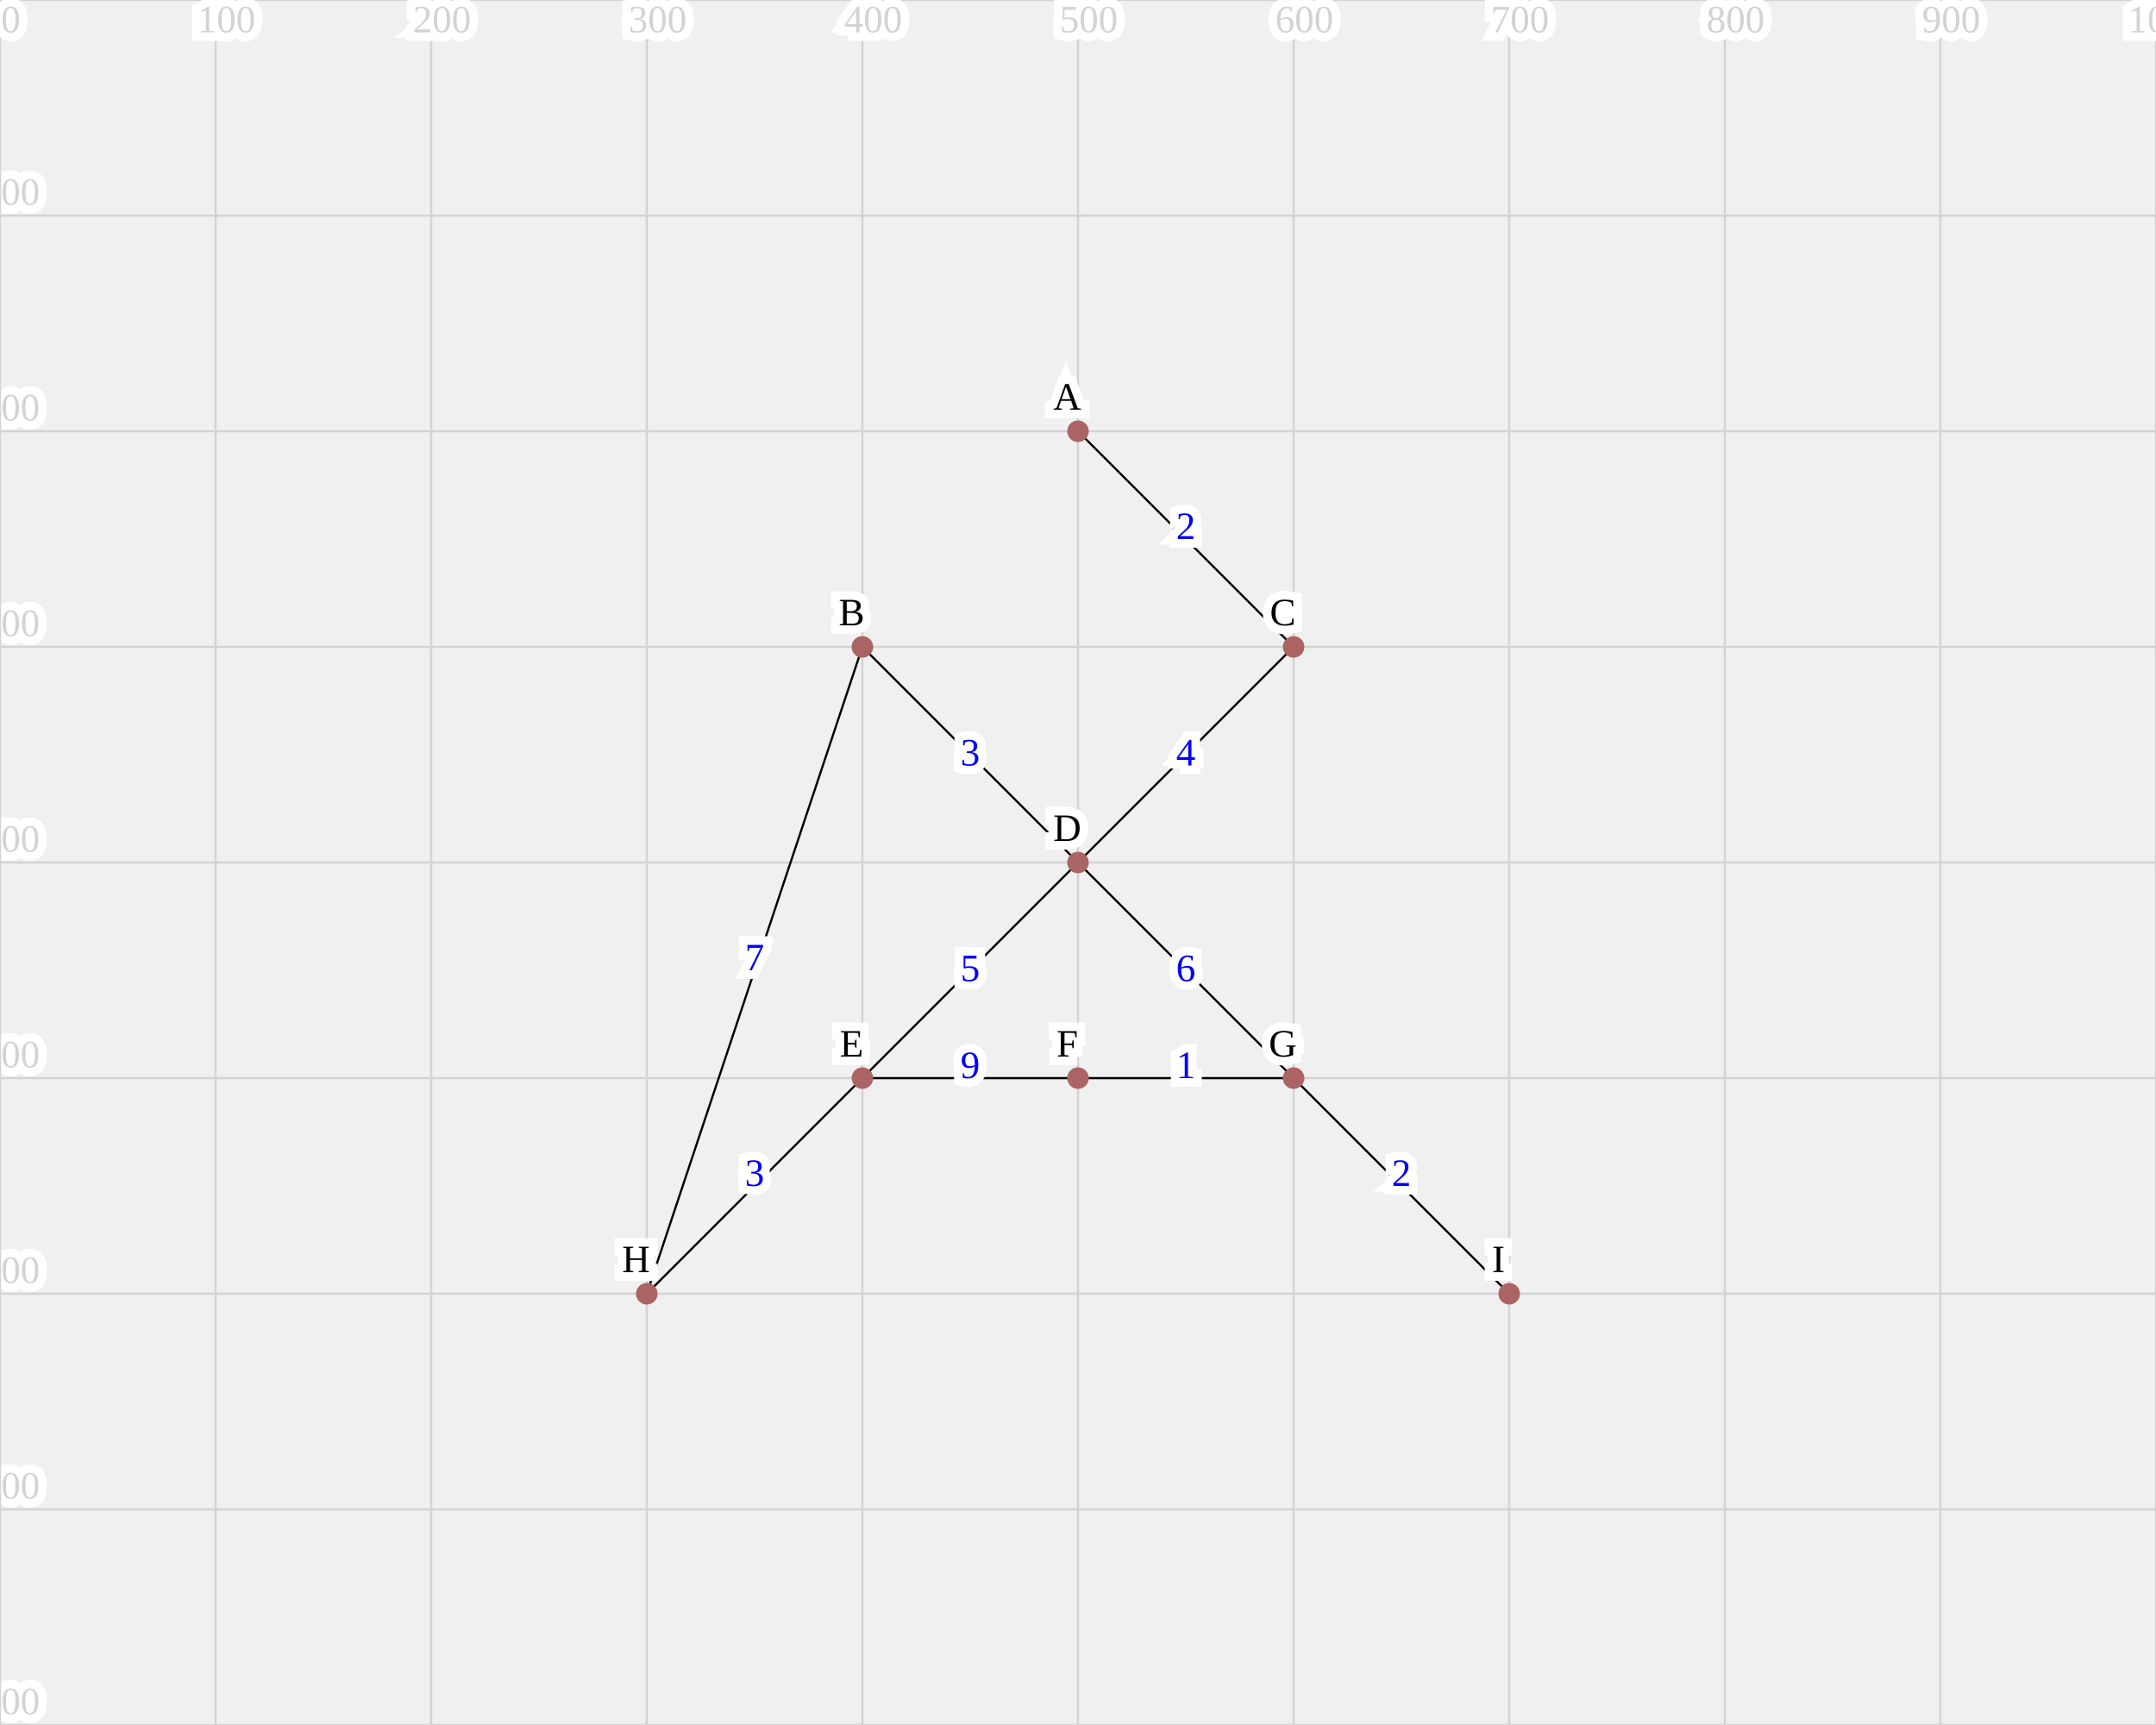
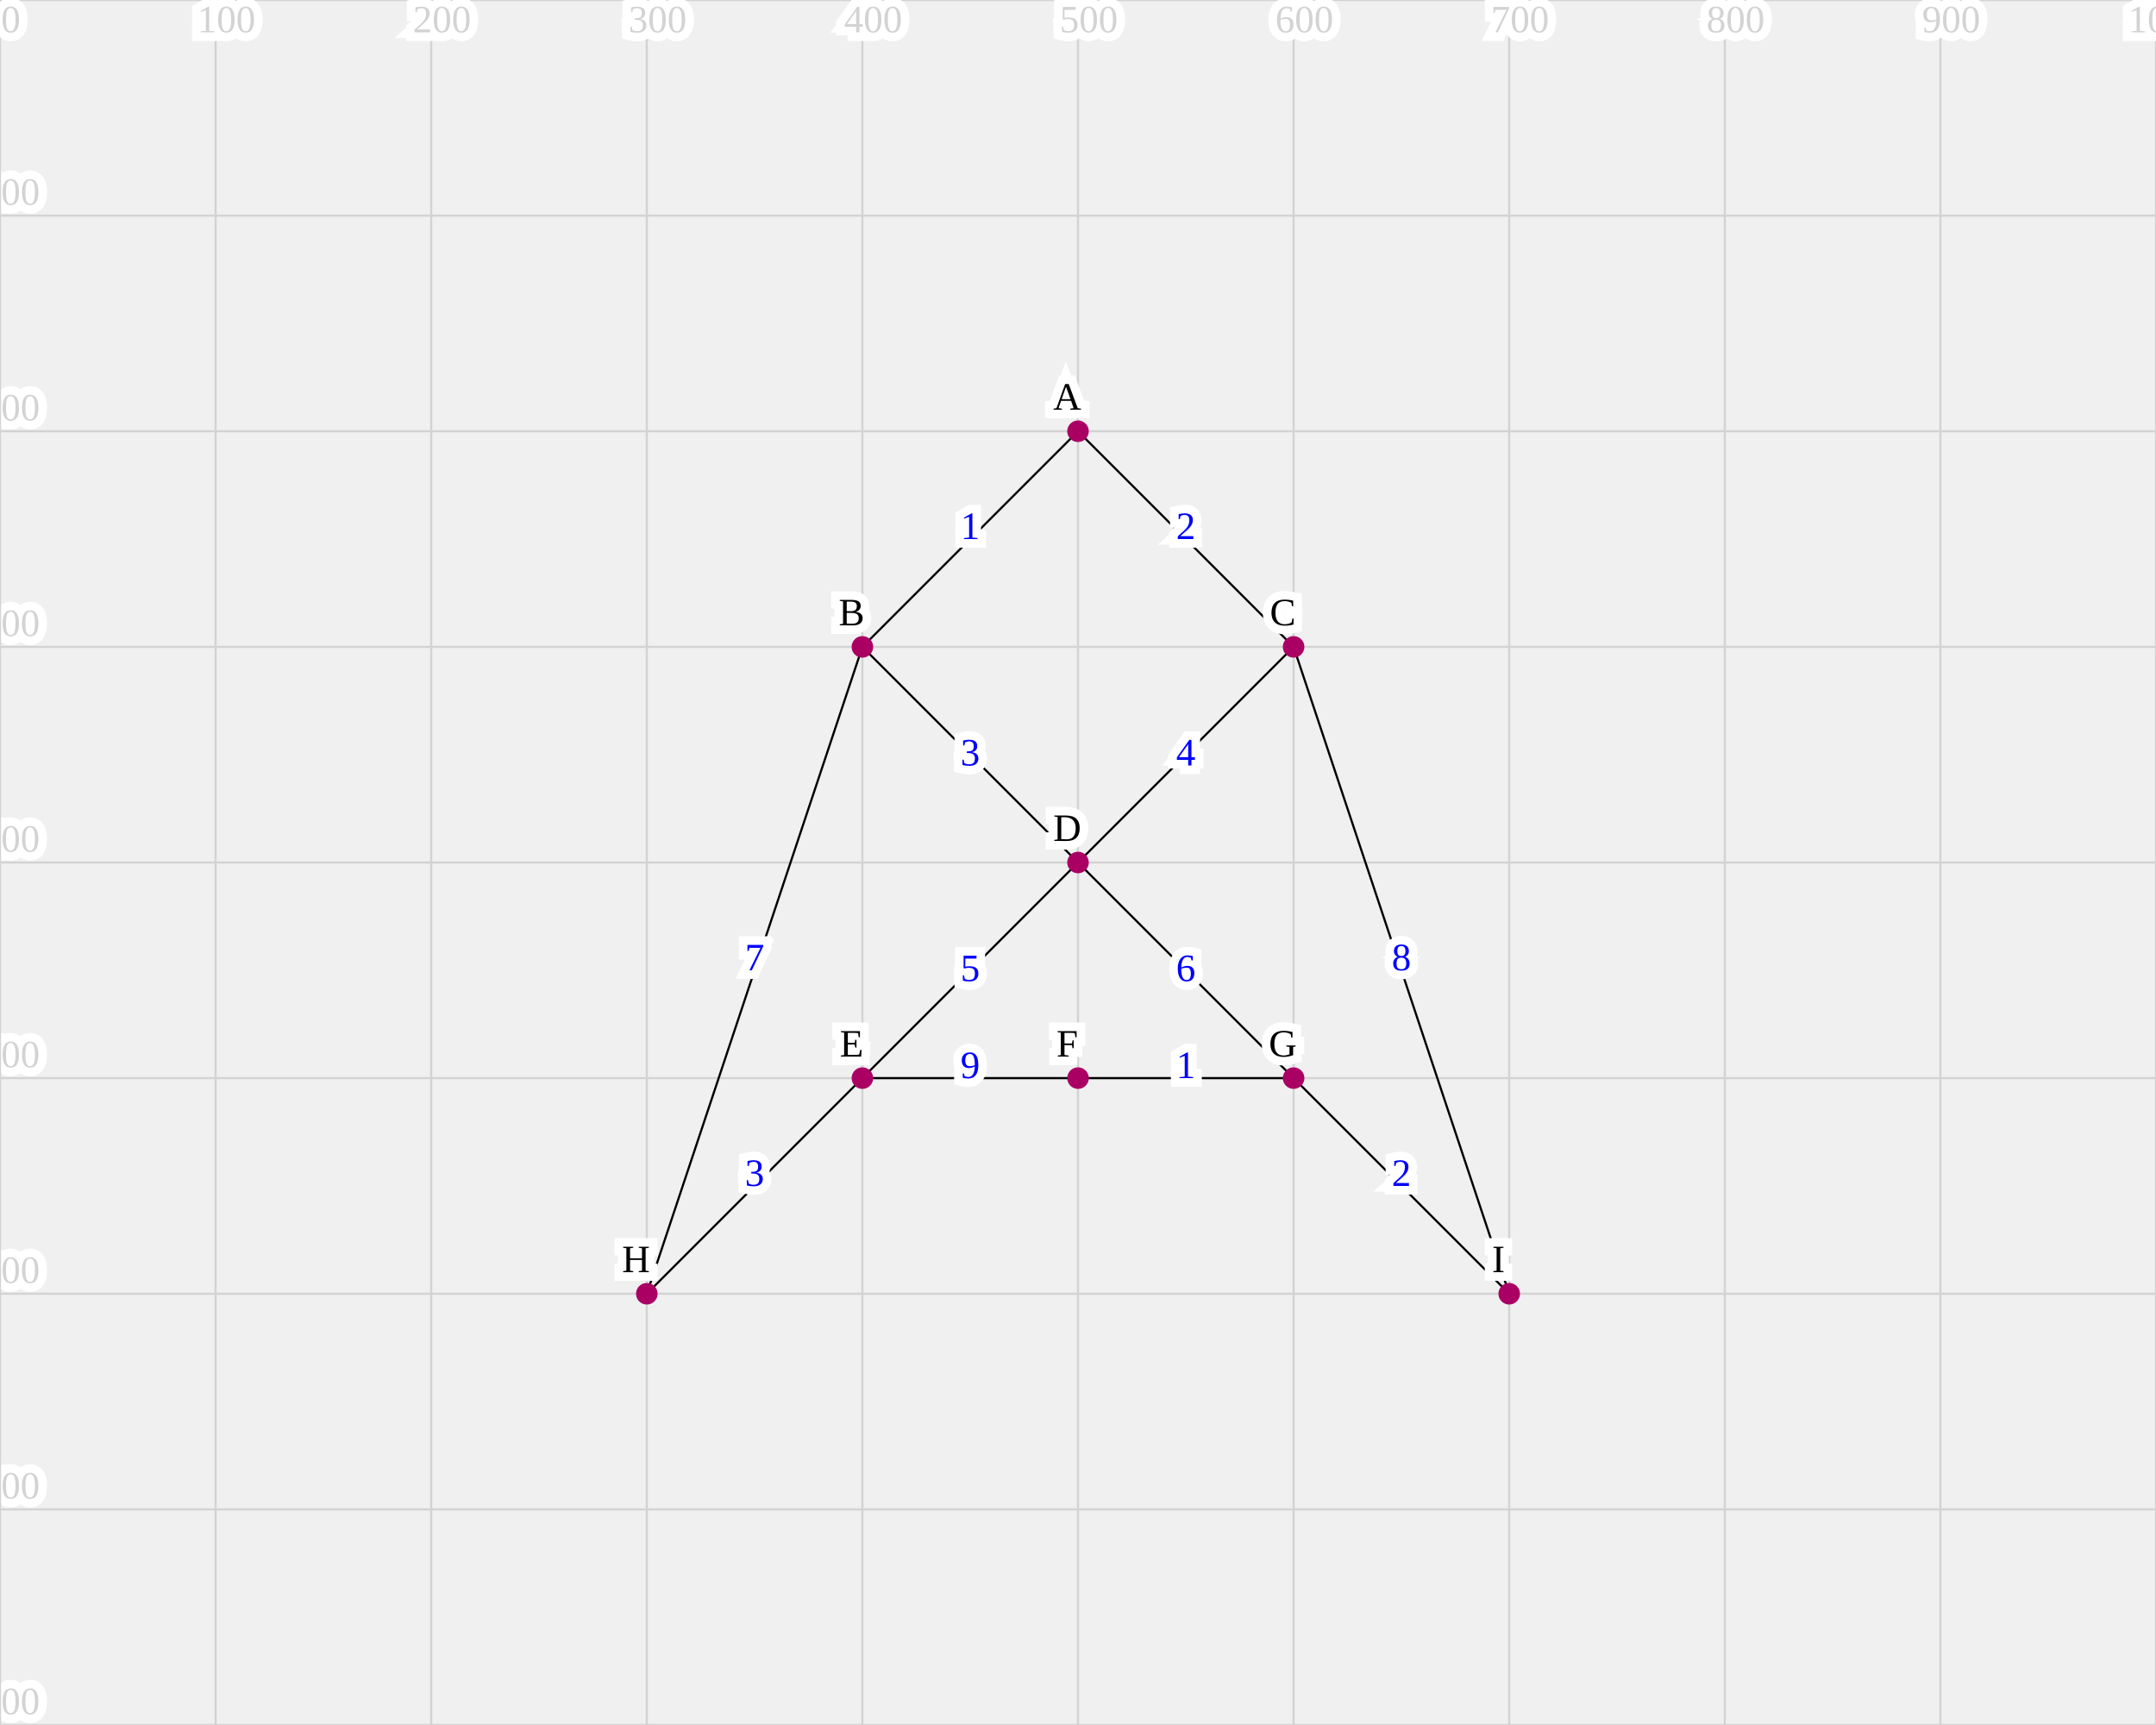
<svg xmlns="http://www.w3.org/2000/svg" version="1.1" width="1000" height="800">
  <line x1="0" y1="0" x2="1000" y2="0" stroke="lightgrey" />
  <text x="5" y="-5" stroke="#ffffff" stroke-opacity="1" font-size="18px" stroke-width="8" text-anchor="middle">0</text>
  <text x="5" y="-5" fill="lightgrey" font-size="18px" text-anchor="middle">0</text>
  <line x1="0" y1="100" x2="1000" y2="100" stroke="lightgrey" />
  <text x="5" y="95" stroke="#ffffff" stroke-opacity="1" font-size="18px" stroke-width="8" text-anchor="middle">100</text>
  <text x="5" y="95" fill="lightgrey" font-size="18px" text-anchor="middle">100</text>
  <line x1="0" y1="200" x2="1000" y2="200" stroke="lightgrey" />
  <text x="5" y="195" stroke="#ffffff" stroke-opacity="1" font-size="18px" stroke-width="8" text-anchor="middle">200</text>
  <text x="5" y="195" fill="lightgrey" font-size="18px" text-anchor="middle">200</text>
  <line x1="0" y1="300" x2="1000" y2="300" stroke="lightgrey" />
  <text x="5" y="295" stroke="#ffffff" stroke-opacity="1" font-size="18px" stroke-width="8" text-anchor="middle">300</text>
  <text x="5" y="295" fill="lightgrey" font-size="18px" text-anchor="middle">300</text>
  <line x1="0" y1="400" x2="1000" y2="400" stroke="lightgrey" />
  <text x="5" y="395" stroke="#ffffff" stroke-opacity="1" font-size="18px" stroke-width="8" text-anchor="middle">400</text>
  <text x="5" y="395" fill="lightgrey" font-size="18px" text-anchor="middle">400</text>
  <line x1="0" y1="500" x2="1000" y2="500" stroke="lightgrey" />
  <text x="5" y="495" stroke="#ffffff" stroke-opacity="1" font-size="18px" stroke-width="8" text-anchor="middle">500</text>
  <text x="5" y="495" fill="lightgrey" font-size="18px" text-anchor="middle">500</text>
  <line x1="0" y1="600" x2="1000" y2="600" stroke="lightgrey" />
  <text x="5" y="595" stroke="#ffffff" stroke-opacity="1" font-size="18px" stroke-width="8" text-anchor="middle">600</text>
  <text x="5" y="595" fill="lightgrey" font-size="18px" text-anchor="middle">600</text>
  <line x1="0" y1="700" x2="1000" y2="700" stroke="lightgrey" />
  <text x="5" y="695" stroke="#ffffff" stroke-opacity="1" font-size="18px" stroke-width="8" text-anchor="middle">700</text>
  <text x="5" y="695" fill="lightgrey" font-size="18px" text-anchor="middle">700</text>
  <line x1="0" y1="800" x2="1000" y2="800" stroke="lightgrey" />
  <text x="5" y="795" stroke="#ffffff" stroke-opacity="1" font-size="18px" stroke-width="8" text-anchor="middle">800</text>
  <text x="5" y="795" fill="lightgrey" font-size="18px" text-anchor="middle">800</text>
  <line x1="0" y1="0" x2="0" y2="800" stroke="lightgrey" />
  <text x="5" y="15" stroke="#ffffff" stroke-opacity="1" font-size="18px" stroke-width="8" text-anchor="middle">0</text>
  <text x="5" y="15" fill="lightgrey" font-size="18px" text-anchor="middle">0</text>
  <line x1="100" y1="0" x2="100" y2="800" stroke="lightgrey" />
  <text x="105" y="15" stroke="#ffffff" stroke-opacity="1" font-size="18px" stroke-width="8" text-anchor="middle">100</text>
  <text x="105" y="15" fill="lightgrey" font-size="18px" text-anchor="middle">100</text>
  <line x1="200" y1="0" x2="200" y2="800" stroke="lightgrey" />
  <text x="205" y="15" stroke="#ffffff" stroke-opacity="1" font-size="18px" stroke-width="8" text-anchor="middle">200</text>
  <text x="205" y="15" fill="lightgrey" font-size="18px" text-anchor="middle">200</text>
  <line x1="300" y1="0" x2="300" y2="800" stroke="lightgrey" />
  <text x="305" y="15" stroke="#ffffff" stroke-opacity="1" font-size="18px" stroke-width="8" text-anchor="middle">300</text>
  <text x="305" y="15" fill="lightgrey" font-size="18px" text-anchor="middle">300</text>
  <line x1="400" y1="0" x2="400" y2="800" stroke="lightgrey" />
  <text x="405" y="15" stroke="#ffffff" stroke-opacity="1" font-size="18px" stroke-width="8" text-anchor="middle">400</text>
  <text x="405" y="15" fill="lightgrey" font-size="18px" text-anchor="middle">400</text>
  <line x1="500" y1="0" x2="500" y2="800" stroke="lightgrey" />
  <text x="505" y="15" stroke="#ffffff" stroke-opacity="1" font-size="18px" stroke-width="8" text-anchor="middle">500</text>
  <text x="505" y="15" fill="lightgrey" font-size="18px" text-anchor="middle">500</text>
  <line x1="600" y1="0" x2="600" y2="800" stroke="lightgrey" />
  <text x="605" y="15" stroke="#ffffff" stroke-opacity="1" font-size="18px" stroke-width="8" text-anchor="middle">600</text>
  <text x="605" y="15" fill="lightgrey" font-size="18px" text-anchor="middle">600</text>
  <line x1="700" y1="0" x2="700" y2="800" stroke="lightgrey" />
  <text x="705" y="15" stroke="#ffffff" stroke-opacity="1" font-size="18px" stroke-width="8" text-anchor="middle">700</text>
  <text x="705" y="15" fill="lightgrey" font-size="18px" text-anchor="middle">700</text>
  <line x1="800" y1="0" x2="800" y2="800" stroke="lightgrey" />
  <text x="805" y="15" stroke="#ffffff" stroke-opacity="1" font-size="18px" stroke-width="8" text-anchor="middle">800</text>
  <text x="805" y="15" fill="lightgrey" font-size="18px" text-anchor="middle">800</text>
  <line x1="900" y1="0" x2="900" y2="800" stroke="lightgrey" />
  <text x="905" y="15" stroke="#ffffff" stroke-opacity="1" font-size="18px" stroke-width="8" text-anchor="middle">900</text>
  <text x="905" y="15" fill="lightgrey" font-size="18px" text-anchor="middle">900</text>
  <line x1="1000" y1="0" x2="1000" y2="800" stroke="lightgrey" />
  <text x="1005" y="15" stroke="#ffffff" stroke-opacity="1" font-size="18px" stroke-width="8" text-anchor="middle">1000</text>
  <text x="1005" y="15" fill="lightgrey" font-size="18px" text-anchor="middle">1000</text>
+   <line x1="500" y1="200" x2="400" y2="300" stroke="black" />
+   <text x="450" y="250" stroke="#ffffff" stroke-opacity="1" font-size="18px" stroke-width="8" text-anchor="middle">1</text>
+   <text x="450" y="250" fill="blue" font-size="18px" text-anchor="middle">1</text>
  <line x1="500" y1="200" x2="600" y2="300" stroke="black" />
  <text x="550" y="250" stroke="#ffffff" stroke-opacity="1" font-size="18px" stroke-width="8" text-anchor="middle">2</text>
  <text x="550" y="250" fill="blue" font-size="18px" text-anchor="middle">2</text>
  <line x1="500" y1="400" x2="400" y2="300" stroke="black" />
  <text x="450" y="355" stroke="#ffffff" stroke-opacity="1" font-size="18px" stroke-width="8" text-anchor="middle">3</text>
  <text x="450" y="355" fill="blue" font-size="18px" text-anchor="middle">3</text>
  <line x1="500" y1="400" x2="600" y2="300" stroke="black" />
  <text x="550" y="355" stroke="#ffffff" stroke-opacity="1" font-size="18px" stroke-width="8" text-anchor="middle">4</text>
  <text x="550" y="355" fill="blue" font-size="18px" text-anchor="middle">4</text>
  <line x1="500" y1="400" x2="400" y2="500" stroke="black" />
  <text x="450" y="455" stroke="#ffffff" stroke-opacity="1" font-size="18px" stroke-width="8" text-anchor="middle">5</text>
  <text x="450" y="455" fill="blue" font-size="18px" text-anchor="middle">5</text>
  <line x1="500" y1="400" x2="600" y2="500" stroke="black" />
  <text x="550" y="455" stroke="#ffffff" stroke-opacity="1" font-size="18px" stroke-width="8" text-anchor="middle">6</text>
  <text x="550" y="455" fill="blue" font-size="18px" text-anchor="middle">6</text>
  <line x1="400" y1="300" x2="300" y2="600" stroke="black" />
  <text x="350" y="450" stroke="#ffffff" stroke-opacity="1" font-size="18px" stroke-width="8" text-anchor="middle">7</text>
  <text x="350" y="450" fill="blue" font-size="18px" text-anchor="middle">7</text>
+   <line x1="600" y1="300" x2="700" y2="600" stroke="black" />
+   <text x="650" y="450" stroke="#ffffff" stroke-opacity="1" font-size="18px" stroke-width="8" text-anchor="middle">8</text>
+   <text x="650" y="450" fill="blue" font-size="18px" text-anchor="middle">8</text>
  <line x1="400" y1="500" x2="500" y2="500" stroke="black" />
  <text x="450" y="500" stroke="#ffffff" stroke-opacity="1" font-size="18px" stroke-width="8" text-anchor="middle">9</text>
  <text x="450" y="500" fill="blue" font-size="18px" text-anchor="middle">9</text>
  <line x1="500" y1="500" x2="600" y2="500" stroke="black" />
  <text x="550" y="500" stroke="#ffffff" stroke-opacity="1" font-size="18px" stroke-width="8" text-anchor="middle">1</text>
  <text x="550" y="500" fill="blue" font-size="18px" text-anchor="middle">1</text>
  <line x1="600" y1="500" x2="700" y2="600" stroke="black" />
  <text x="650" y="550" stroke="#ffffff" stroke-opacity="1" font-size="18px" stroke-width="8" text-anchor="middle">2</text>
  <text x="650" y="550" fill="blue" font-size="18px" text-anchor="middle">2</text>
  <line x1="400" y1="500" x2="300" y2="600" stroke="black" />
  <text x="350" y="550" stroke="#ffffff" stroke-opacity="1" font-size="18px" stroke-width="8" text-anchor="middle">3</text>
  <text x="350" y="550" fill="blue" font-size="18px" text-anchor="middle">3</text>
-   <circle cx="500" cy="200" r="5" fill="rgb(170,100,100)" />
+   <circle cx="500" cy="200" r="5" fill="rgb(170,0,100)" />
  <text x="495" y="190" stroke="#ffffff" stroke-opacity="1" font-size="18px" stroke-width="8" text-anchor="middle">A</text>
  <text x="495" y="190" fill="balck" font-size="18px" text-anchor="middle">A</text>
-   <circle cx="400" cy="300" r="5" fill="rgb(170,100,100)" />
+   <circle cx="400" cy="300" r="5" fill="rgb(170,0,100)" />
  <text x="395" y="290" stroke="#ffffff" stroke-opacity="1" font-size="18px" stroke-width="8" text-anchor="middle">B</text>
  <text x="395" y="290" fill="balck" font-size="18px" text-anchor="middle">B</text>
-   <circle cx="600" cy="300" r="5" fill="rgb(170,100,100)" />
+   <circle cx="600" cy="300" r="5" fill="rgb(170,0,100)" />
  <text x="595" y="290" stroke="#ffffff" stroke-opacity="1" font-size="18px" stroke-width="8" text-anchor="middle">C</text>
  <text x="595" y="290" fill="balck" font-size="18px" text-anchor="middle">C</text>
-   <circle cx="500" cy="400" r="5" fill="rgb(170,100,100)" />
+   <circle cx="500" cy="400" r="5" fill="rgb(170,0,100)" />
  <text x="495" y="390" stroke="#ffffff" stroke-opacity="1" font-size="18px" stroke-width="8" text-anchor="middle">D</text>
  <text x="495" y="390" fill="black" font-size="18px" text-anchor="middle">D</text>
-   <circle cx="400" cy="500" r="5" fill="rgb(170,100,100)" />
+   <circle cx="400" cy="500" r="5" fill="rgb(170,0,100)" />
  <text x="395" y="490" stroke="#ffffff" stroke-opacity="1" font-size="18px" stroke-width="8" text-anchor="middle">E</text>
  <text x="395" y="490" fill="balck" font-size="18px" text-anchor="middle">E</text>
-   <circle cx="500" cy="500" r="5" fill="rgb(170,100,100)" />
+   <circle cx="500" cy="500" r="5" fill="rgb(170,0,100)" />
  <text x="495" y="490" stroke="#ffffff" stroke-opacity="1" font-size="18px" stroke-width="8" text-anchor="middle">F</text>
  <text x="495" y="490" fill="balck" font-size="18px" text-anchor="middle">F</text>
-   <circle cx="600" cy="500" r="5" fill="rgb(170,100,100)" />
+   <circle cx="600" cy="500" r="5" fill="rgb(170,0,100)" />
  <text x="595" y="490" stroke="#ffffff" stroke-opacity="1" font-size="18px" stroke-width="8" text-anchor="middle">G</text>
  <text x="595" y="490" fill="balck" font-size="18px" text-anchor="middle">G</text>
-   <circle cx="300" cy="600" r="5" fill="rgb(170,100,100)" />
+   <circle cx="300" cy="600" r="5" fill="rgb(170,0,100)" />
  <text x="295" y="590" stroke="#ffffff" stroke-opacity="1" font-size="18px" stroke-width="8" text-anchor="middle">H</text>
  <text x="295" y="590" fill="balck" font-size="18px" text-anchor="middle">H</text>
-   <circle cx="700" cy="600" r="5" fill="rgb(170,100,100)" />
+   <circle cx="700" cy="600" r="5" fill="rgb(170,0,100)" />
  <text x="695" y="590" stroke="#ffffff" stroke-opacity="1" font-size="18px" stroke-width="8" text-anchor="middle">I</text>
  <text x="695" y="590" fill="balck" font-size="18px" text-anchor="middle">I</text>
</svg>
